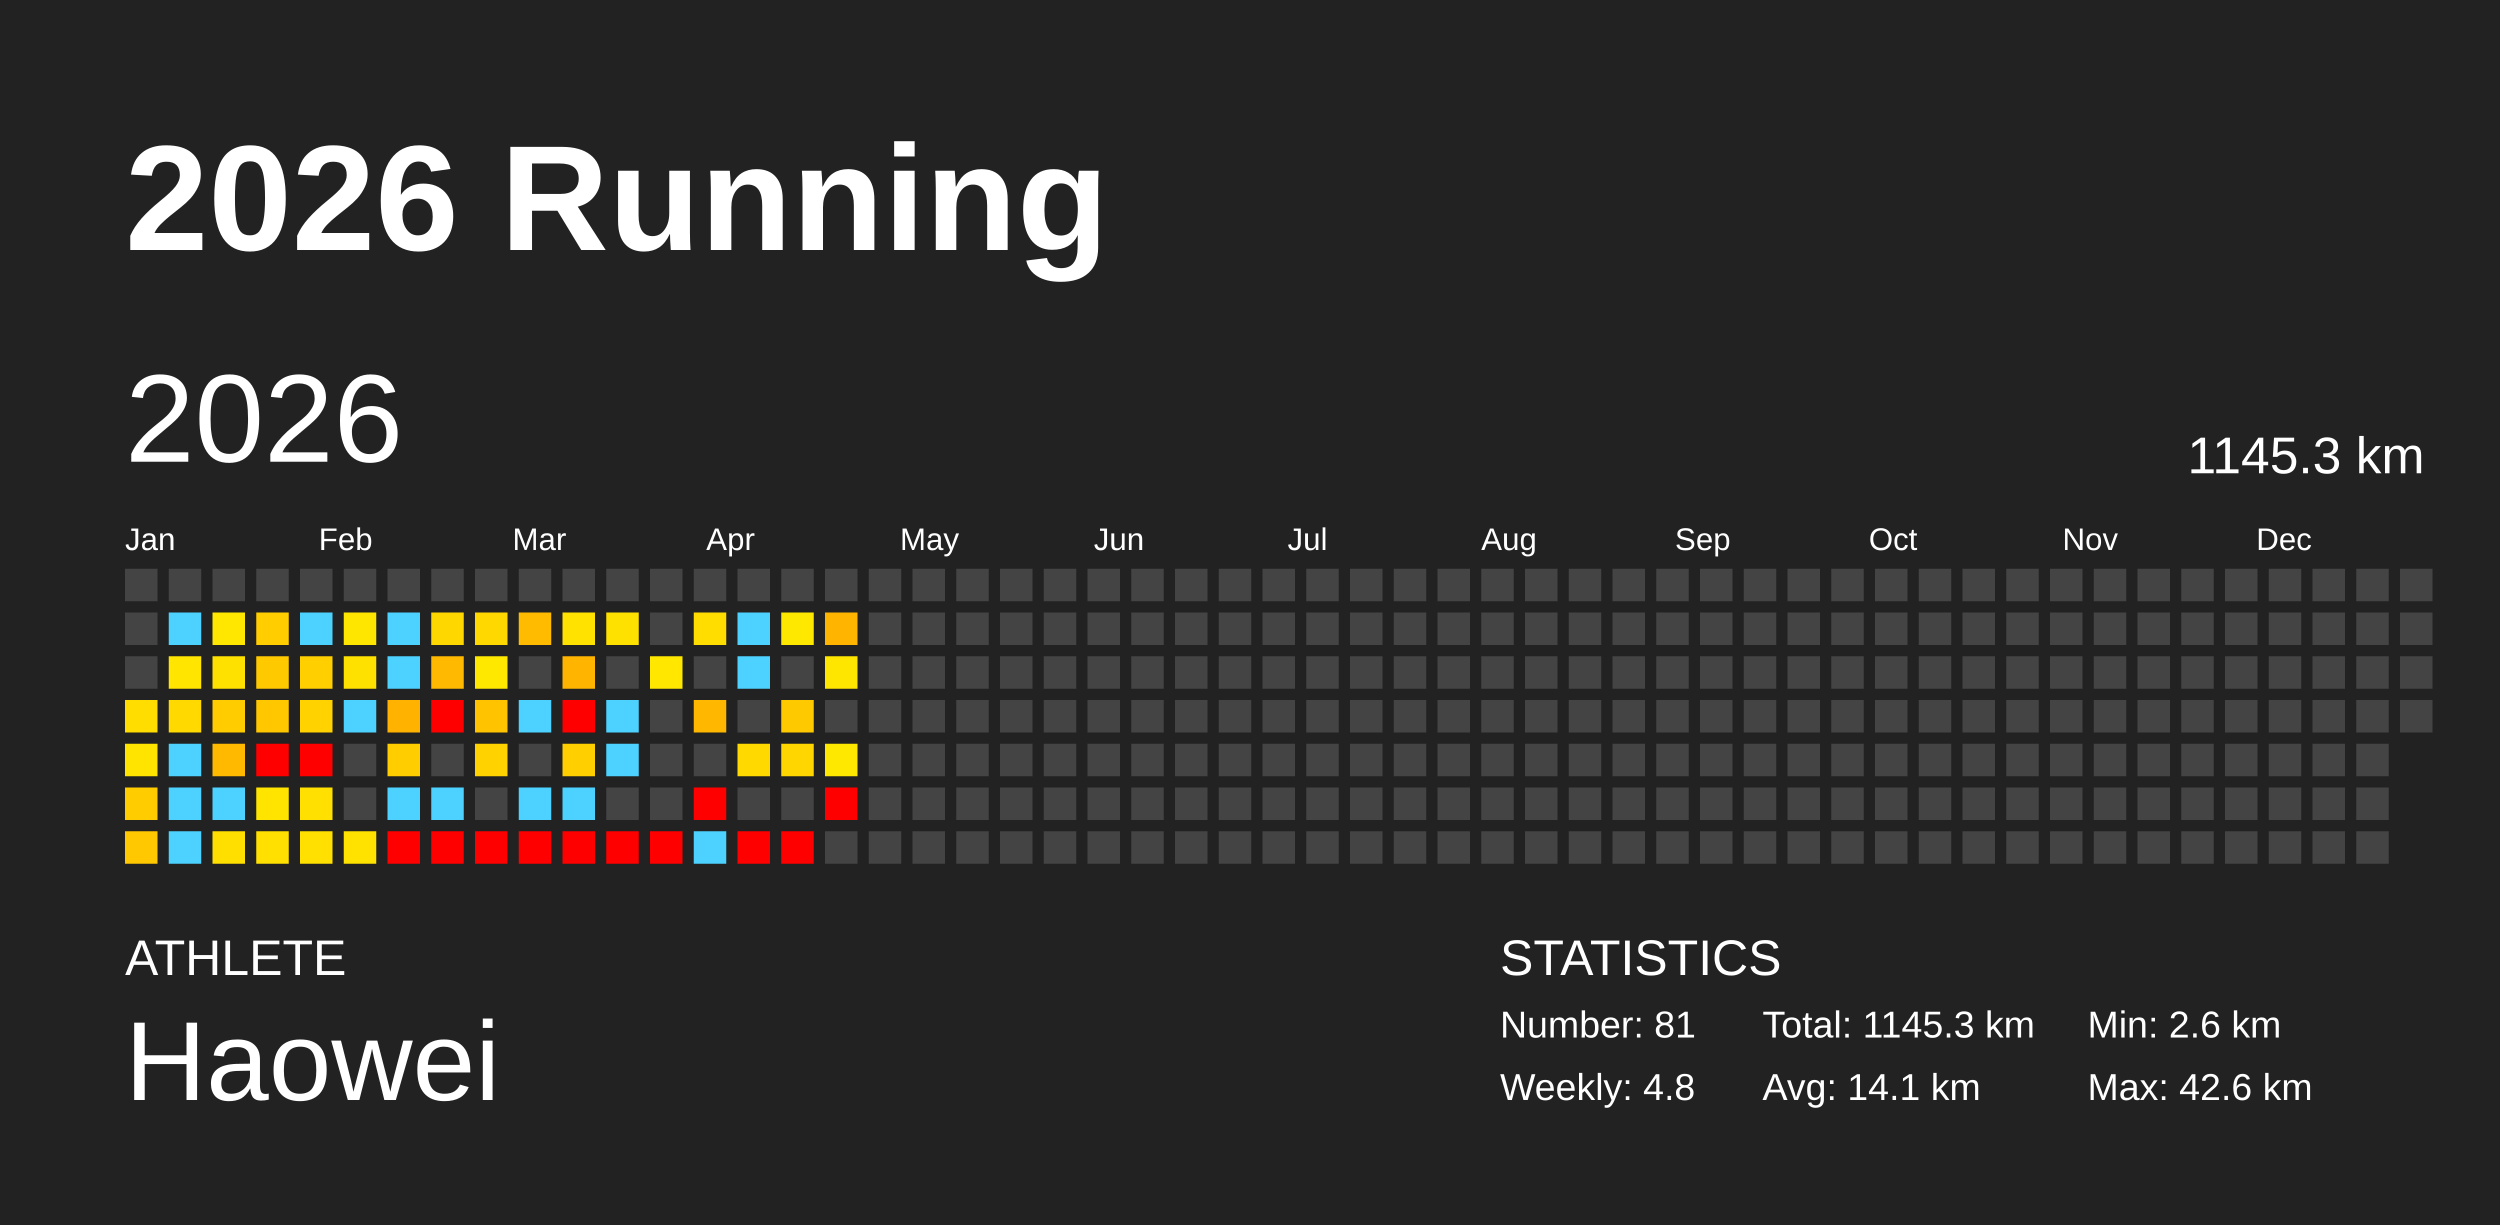
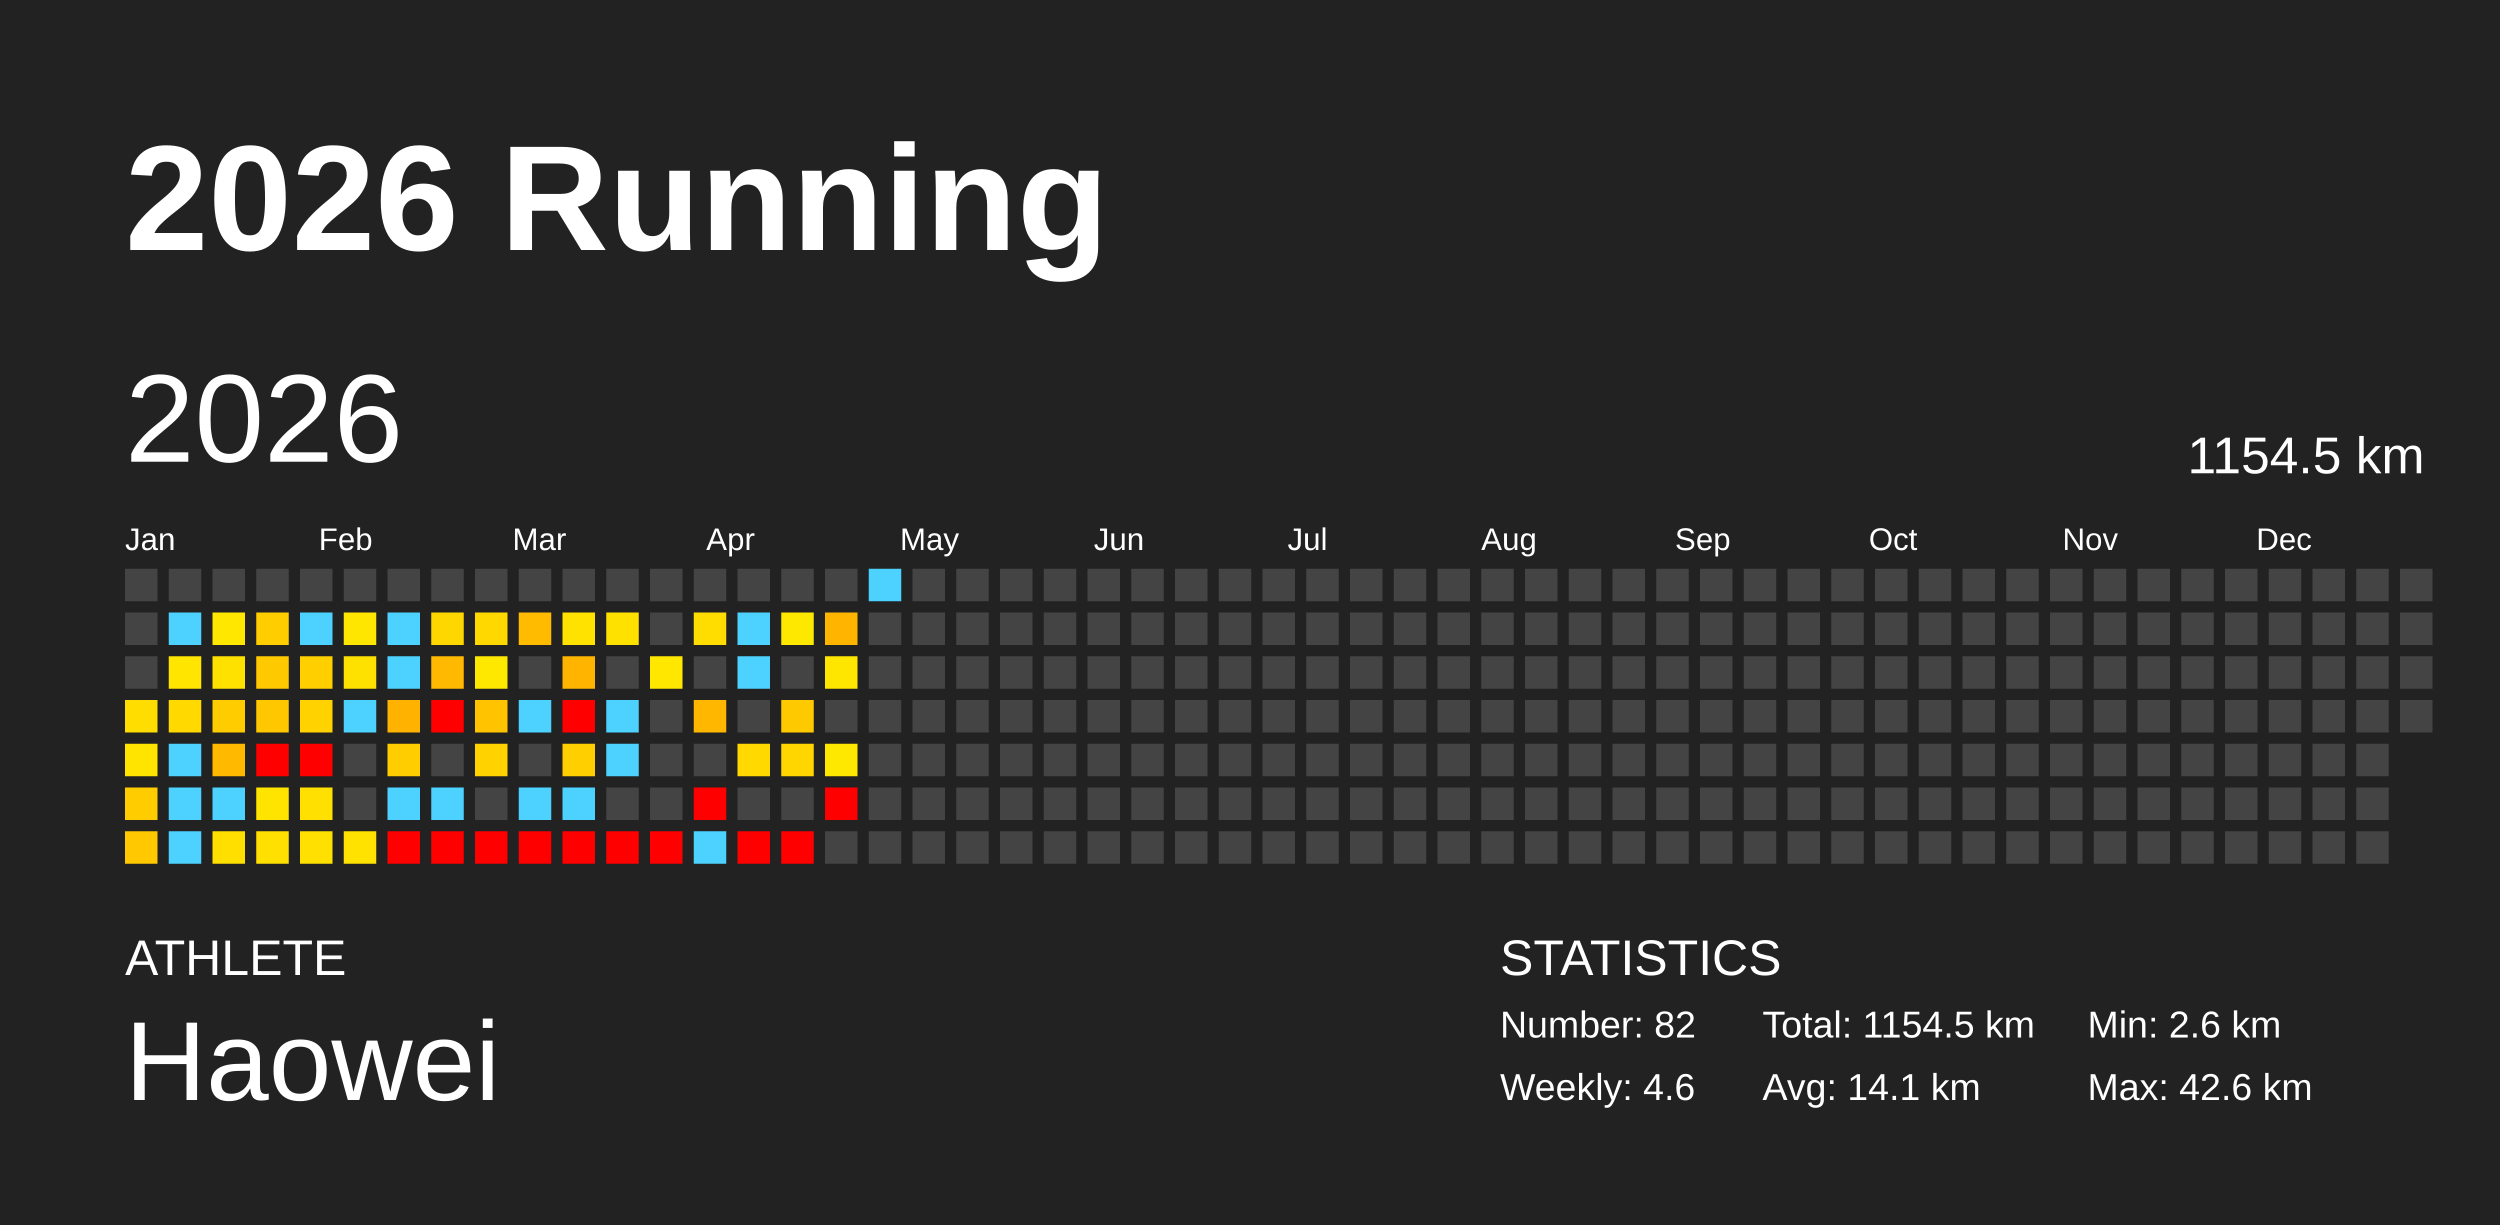
<svg xmlns="http://www.w3.org/2000/svg" baseProfile="full" height="98mm" version="1.1" viewBox="0,0,200,98" width="200mm">
  <defs />
  <rect fill="#222222" height="98" width="200" x="0" y="0" />
  <text fill="#FFFFFF" style="font-size:12px; font-family:Arial; font-weight:bold;" x="10" y="20">2026 Running</text>
  <text fill="#FFFFFF" style="font-size:4px; font-family:Arial" x="10" y="78">ATHLETE</text>
  <text fill="#FFFFFF" style="font-size:9px; font-family:Arial" x="10" y="88">Haowei</text>
  <text fill="#FFFFFF" style="font-size:4px; font-family:Arial" x="120" y="78">STATISTICS</text>
-   <text fill="#FFFFFF" style="font-size:3px; font-family:Arial" x="120" y="83">Number: 81</text>
-   <text fill="#FFFFFF" style="font-size:3px; font-family:Arial" x="120" y="88">Weekly: 4.8</text>
-   <text fill="#FFFFFF" style="font-size:3px; font-family:Arial" x="141" y="83">Total: 1145.3 km</text>
+   <text fill="#FFFFFF" style="font-size:3px; font-family:Arial" x="120" y="83">Number: 82</text>
+   <text fill="#FFFFFF" style="font-size:3px; font-family:Arial" x="120" y="88">Weekly: 4.6</text>
+   <text fill="#FFFFFF" style="font-size:3px; font-family:Arial" x="141" y="83">Total: 1154.5 km</text>
  <text fill="#FFFFFF" style="font-size:3px; font-family:Arial" x="141" y="88">Avg: 14.1 km</text>
  <text fill="#FFFFFF" style="font-size:3px; font-family:Arial" x="167" y="83">Min: 2.6 km</text>
  <text fill="#FFFFFF" style="font-size:3px; font-family:Arial" x="167" y="88">Max: 42.6 km</text>
  <text dominant-baseline="hanging" fill="#FFFFFF" style="font-size:10.0px; font-family:Arial;" x="10" y="30">2026</text>
-   <text dominant-baseline="hanging" fill="#FFFFFF" style="font-size:4.125px; font-family:Arial;" x="175" y="35">1145.3 km</text>
+   <text dominant-baseline="hanging" fill="#FFFFFF" style="font-size:4.125px; font-family:Arial;" x="175" y="35">1154.5 km</text>
  <text fill="#FFFFFF" style="font-size:2.5px; font-family:Arial" x="10.0" y="44">Jan</text>
  <text fill="#FFFFFF" style="font-size:2.5px; font-family:Arial" x="25.5" y="44">Feb</text>
  <text fill="#FFFFFF" style="font-size:2.5px; font-family:Arial" x="41.0" y="44">Mar</text>
  <text fill="#FFFFFF" style="font-size:2.5px; font-family:Arial" x="56.5" y="44">Apr</text>
  <text fill="#FFFFFF" style="font-size:2.5px; font-family:Arial" x="72.0" y="44">May</text>
  <text fill="#FFFFFF" style="font-size:2.5px; font-family:Arial" x="87.5" y="44">Jun</text>
  <text fill="#FFFFFF" style="font-size:2.5px; font-family:Arial" x="103.0" y="44">Jul</text>
  <text fill="#FFFFFF" style="font-size:2.5px; font-family:Arial" x="118.5" y="44">Aug</text>
  <text fill="#FFFFFF" style="font-size:2.5px; font-family:Arial" x="134.0" y="44">Sep</text>
  <text fill="#FFFFFF" style="font-size:2.5px; font-family:Arial" x="149.5" y="44">Oct</text>
  <text fill="#FFFFFF" style="font-size:2.5px; font-family:Arial" x="165.0" y="44">Nov</text>
  <text fill="#FFFFFF" style="font-size:2.5px; font-family:Arial" x="180.5" y="44">Dec</text>
  <rect fill="#444444" height="2.6" width="2.6" x="10.0" y="45.5" />
  <rect fill="#444444" height="2.6" width="2.6" x="10.0" y="49.0" />
  <rect fill="#444444" height="2.6" width="2.6" x="10.0" y="52.5" />
  <rect fill="#ffdd00" height="2.6" width="2.6" x="10.0" y="56.0" />
  <rect fill="#ffe400" height="2.6" width="2.6" x="10.0" y="59.5" />
  <rect fill="#ffcc00" height="2.6" width="2.6" x="10.0" y="63.0" />
  <rect fill="#ffc800" height="2.6" width="2.6" x="10.0" y="66.5" />
  <rect fill="#444444" height="2.6" width="2.6" x="13.5" y="45.5" />
  <rect fill="#4dd2ff" height="2.6" width="2.6" x="13.5" y="49.0" />
  <rect fill="#ffe500" height="2.6" width="2.6" x="13.5" y="52.5" />
  <rect fill="#ffd900" height="2.6" width="2.6" x="13.5" y="56.0" />
  <rect fill="#4dd2ff" height="2.6" width="2.6" x="13.5" y="59.5" />
  <rect fill="#4dd2ff" height="2.6" width="2.6" x="13.5" y="63.0" />
  <rect fill="#4dd2ff" height="2.6" width="2.6" x="13.5" y="66.5" />
  <rect fill="#444444" height="2.6" width="2.6" x="17.0" y="45.5" />
  <rect fill="#ffe700" height="2.6" width="2.6" x="17.0" y="49.0" />
  <rect fill="#ffe100" height="2.6" width="2.6" x="17.0" y="52.5" />
  <rect fill="#ffcc00" height="2.6" width="2.6" x="17.0" y="56.0" />
  <rect fill="#ffba00" height="2.6" width="2.6" x="17.0" y="59.5" />
  <rect fill="#4dd2ff" height="2.6" width="2.6" x="17.0" y="63.0" />
  <rect fill="#ffdf00" height="2.6" width="2.6" x="17.0" y="66.5" />
  <rect fill="#444444" height="2.6" width="2.6" x="20.5" y="45.5" />
  <rect fill="#ffcd00" height="2.6" width="2.6" x="20.5" y="49.0" />
  <rect fill="#ffc900" height="2.6" width="2.6" x="20.5" y="52.5" />
  <rect fill="#ffc700" height="2.6" width="2.6" x="20.5" y="56.0" />
  <rect fill="red" height="2.6" width="2.6" x="20.5" y="59.5" />
  <rect fill="#ffe400" height="2.6" width="2.6" x="20.5" y="63.0" />
  <rect fill="#ffe000" height="2.6" width="2.6" x="20.5" y="66.5" />
  <rect fill="#444444" height="2.6" width="2.6" x="24.0" y="45.5" />
  <rect fill="#4dd2ff" height="2.6" width="2.6" x="24.0" y="49.0" />
  <rect fill="#ffcf00" height="2.6" width="2.6" x="24.0" y="52.5" />
  <rect fill="#ffd200" height="2.6" width="2.6" x="24.0" y="56.0" />
  <rect fill="red" height="2.6" width="2.6" x="24.0" y="59.5" />
  <rect fill="#ffe000" height="2.6" width="2.6" x="24.0" y="63.0" />
  <rect fill="#ffe000" height="2.6" width="2.6" x="24.0" y="66.5" />
  <rect fill="#444444" height="2.6" width="2.6" x="27.5" y="45.5" />
  <rect fill="#ffe600" height="2.6" width="2.6" x="27.5" y="49.0" />
  <rect fill="#ffe100" height="2.6" width="2.6" x="27.5" y="52.5" />
  <rect fill="#4dd2ff" height="2.6" width="2.6" x="27.5" y="56.0" />
  <rect fill="#444444" height="2.6" width="2.6" x="27.5" y="59.5" />
  <rect fill="#444444" height="2.6" width="2.6" x="27.5" y="63.0" />
  <rect fill="#ffe200" height="2.6" width="2.6" x="27.5" y="66.5" />
  <rect fill="#444444" height="2.6" width="2.6" x="31.0" y="45.5" />
  <rect fill="#4dd2ff" height="2.6" width="2.6" x="31.0" y="49.0" />
  <rect fill="#4dd2ff" height="2.6" width="2.6" x="31.0" y="52.5" />
  <rect fill="#ffb200" height="2.6" width="2.6" x="31.0" y="56.0" />
  <rect fill="#ffcd00" height="2.6" width="2.6" x="31.0" y="59.5" />
  <rect fill="#4dd2ff" height="2.6" width="2.6" x="31.0" y="63.0" />
  <rect fill="red" height="2.6" width="2.6" x="31.0" y="66.5" />
  <rect fill="#444444" height="2.6" width="2.6" x="34.5" y="45.5" />
  <rect fill="#ffd700" height="2.6" width="2.6" x="34.5" y="49.0" />
  <rect fill="#ffb900" height="2.6" width="2.6" x="34.5" y="52.5" />
  <rect fill="red" height="2.6" width="2.6" x="34.5" y="56.0" />
  <rect fill="#444444" height="2.6" width="2.6" x="34.5" y="59.5" />
  <rect fill="#4dd2ff" height="2.6" width="2.6" x="34.5" y="63.0" />
  <rect fill="red" height="2.6" width="2.6" x="34.5" y="66.5" />
  <rect fill="#444444" height="2.6" width="2.6" x="38.0" y="45.5" />
  <rect fill="#ffd800" height="2.6" width="2.6" x="38.0" y="49.0" />
  <rect fill="#ffe800" height="2.6" width="2.6" x="38.0" y="52.5" />
  <rect fill="#ffc300" height="2.6" width="2.6" x="38.0" y="56.0" />
  <rect fill="#ffd200" height="2.6" width="2.6" x="38.0" y="59.5" />
  <rect fill="#444444" height="2.6" width="2.6" x="38.0" y="63.0" />
  <rect fill="red" height="2.6" width="2.6" x="38.0" y="66.5" />
  <rect fill="#444444" height="2.6" width="2.6" x="41.5" y="45.5" />
  <rect fill="#ffbb00" height="2.6" width="2.6" x="41.5" y="49.0" />
  <rect fill="#444444" height="2.6" width="2.6" x="41.5" y="52.5" />
  <rect fill="#4dd2ff" height="2.6" width="2.6" x="41.5" y="56.0" />
  <rect fill="#444444" height="2.6" width="2.6" x="41.5" y="59.5" />
  <rect fill="#4dd2ff" height="2.6" width="2.6" x="41.5" y="63.0" />
  <rect fill="red" height="2.6" width="2.6" x="41.5" y="66.5" />
  <rect fill="#444444" height="2.6" width="2.6" x="45.0" y="45.5" />
  <rect fill="#ffe200" height="2.6" width="2.6" x="45.0" y="49.0" />
  <rect fill="#ffb400" height="2.6" width="2.6" x="45.0" y="52.5" />
  <rect fill="red" height="2.6" width="2.6" x="45.0" y="56.0" />
  <rect fill="#ffcf00" height="2.6" width="2.6" x="45.0" y="59.5" />
  <rect fill="#4dd2ff" height="2.6" width="2.6" x="45.0" y="63.0" />
  <rect fill="red" height="2.6" width="2.6" x="45.0" y="66.5" />
  <rect fill="#444444" height="2.6" width="2.6" x="48.5" y="45.5" />
  <rect fill="#ffe100" height="2.6" width="2.6" x="48.5" y="49.0" />
  <rect fill="#444444" height="2.6" width="2.6" x="48.5" y="52.5" />
  <rect fill="#4dd2ff" height="2.6" width="2.6" x="48.5" y="56.0" />
  <rect fill="#4dd2ff" height="2.6" width="2.6" x="48.5" y="59.5" />
  <rect fill="#444444" height="2.6" width="2.6" x="48.5" y="63.0" />
  <rect fill="red" height="2.6" width="2.6" x="48.5" y="66.5" />
  <rect fill="#444444" height="2.6" width="2.6" x="52.0" y="45.5" />
  <rect fill="#444444" height="2.6" width="2.6" x="52.0" y="49.0" />
  <rect fill="#ffe700" height="2.6" width="2.6" x="52.0" y="52.5" />
  <rect fill="#444444" height="2.6" width="2.6" x="52.0" y="56.0" />
  <rect fill="#444444" height="2.6" width="2.6" x="52.0" y="59.5" />
  <rect fill="#444444" height="2.6" width="2.6" x="52.0" y="63.0" />
  <rect fill="red" height="2.6" width="2.6" x="52.0" y="66.5" />
  <rect fill="#444444" height="2.6" width="2.6" x="55.5" y="45.5" />
  <rect fill="#ffdd00" height="2.6" width="2.6" x="55.5" y="49.0" />
  <rect fill="#444444" height="2.6" width="2.6" x="55.5" y="52.5" />
  <rect fill="#ffb700" height="2.6" width="2.6" x="55.5" y="56.0" />
  <rect fill="#444444" height="2.6" width="2.6" x="55.5" y="59.5" />
  <rect fill="red" height="2.6" width="2.6" x="55.5" y="63.0" />
  <rect fill="#4dd2ff" height="2.6" width="2.6" x="55.5" y="66.5" />
  <rect fill="#444444" height="2.6" width="2.6" x="59.0" y="45.5" />
  <rect fill="#4dd2ff" height="2.6" width="2.6" x="59.0" y="49.0" />
  <rect fill="#4dd2ff" height="2.6" width="2.6" x="59.0" y="52.5" />
  <rect fill="#444444" height="2.6" width="2.6" x="59.0" y="56.0" />
  <rect fill="#ffd900" height="2.6" width="2.6" x="59.0" y="59.5" />
  <rect fill="#444444" height="2.6" width="2.6" x="59.0" y="63.0" />
  <rect fill="red" height="2.6" width="2.6" x="59.0" y="66.5" />
  <rect fill="#444444" height="2.6" width="2.6" x="62.5" y="45.5" />
  <rect fill="#ffe800" height="2.6" width="2.6" x="62.5" y="49.0" />
  <rect fill="#444444" height="2.6" width="2.6" x="62.5" y="52.5" />
  <rect fill="#ffc900" height="2.6" width="2.6" x="62.5" y="56.0" />
  <rect fill="#ffd600" height="2.6" width="2.6" x="62.5" y="59.5" />
  <rect fill="#444444" height="2.6" width="2.6" x="62.5" y="63.0" />
  <rect fill="red" height="2.6" width="2.6" x="62.5" y="66.5" />
  <rect fill="#444444" height="2.6" width="2.6" x="66.0" y="45.5" />
  <rect fill="#ffb400" height="2.6" width="2.6" x="66.0" y="49.0" />
  <rect fill="#ffe600" height="2.6" width="2.6" x="66.0" y="52.5" />
  <rect fill="#444444" height="2.6" width="2.6" x="66.0" y="56.0" />
  <rect fill="#ffe800" height="2.6" width="2.6" x="66.0" y="59.5" />
  <rect fill="red" height="2.6" width="2.6" x="66.0" y="63.0" />
  <rect fill="#444444" height="2.6" width="2.6" x="66.0" y="66.5" />
-   <rect fill="#444444" height="2.6" width="2.6" x="69.5" y="45.5" />
+   <rect fill="#4dd2ff" height="2.6" width="2.6" x="69.5" y="45.5" />
  <rect fill="#444444" height="2.6" width="2.6" x="69.5" y="49.0" />
  <rect fill="#444444" height="2.6" width="2.6" x="69.5" y="52.5" />
  <rect fill="#444444" height="2.6" width="2.6" x="69.5" y="56.0" />
  <rect fill="#444444" height="2.6" width="2.6" x="69.5" y="59.5" />
  <rect fill="#444444" height="2.6" width="2.6" x="69.5" y="63.0" />
  <rect fill="#444444" height="2.6" width="2.6" x="69.5" y="66.5" />
  <rect fill="#444444" height="2.6" width="2.6" x="73.0" y="45.5" />
  <rect fill="#444444" height="2.6" width="2.6" x="73.0" y="49.0" />
  <rect fill="#444444" height="2.6" width="2.6" x="73.0" y="52.5" />
  <rect fill="#444444" height="2.6" width="2.6" x="73.0" y="56.0" />
  <rect fill="#444444" height="2.6" width="2.6" x="73.0" y="59.5" />
  <rect fill="#444444" height="2.6" width="2.6" x="73.0" y="63.0" />
  <rect fill="#444444" height="2.6" width="2.6" x="73.0" y="66.5" />
  <rect fill="#444444" height="2.6" width="2.6" x="76.5" y="45.5" />
  <rect fill="#444444" height="2.6" width="2.6" x="76.5" y="49.0" />
  <rect fill="#444444" height="2.6" width="2.6" x="76.5" y="52.5" />
  <rect fill="#444444" height="2.6" width="2.6" x="76.5" y="56.0" />
  <rect fill="#444444" height="2.6" width="2.6" x="76.5" y="59.5" />
  <rect fill="#444444" height="2.6" width="2.6" x="76.5" y="63.0" />
  <rect fill="#444444" height="2.6" width="2.6" x="76.5" y="66.5" />
  <rect fill="#444444" height="2.6" width="2.6" x="80.0" y="45.5" />
  <rect fill="#444444" height="2.6" width="2.6" x="80.0" y="49.0" />
  <rect fill="#444444" height="2.6" width="2.6" x="80.0" y="52.5" />
  <rect fill="#444444" height="2.6" width="2.6" x="80.0" y="56.0" />
  <rect fill="#444444" height="2.6" width="2.6" x="80.0" y="59.5" />
  <rect fill="#444444" height="2.6" width="2.6" x="80.0" y="63.0" />
  <rect fill="#444444" height="2.6" width="2.6" x="80.0" y="66.5" />
  <rect fill="#444444" height="2.6" width="2.6" x="83.5" y="45.5" />
  <rect fill="#444444" height="2.6" width="2.6" x="83.5" y="49.0" />
  <rect fill="#444444" height="2.6" width="2.6" x="83.5" y="52.5" />
  <rect fill="#444444" height="2.6" width="2.6" x="83.5" y="56.0" />
  <rect fill="#444444" height="2.6" width="2.6" x="83.5" y="59.5" />
  <rect fill="#444444" height="2.6" width="2.6" x="83.5" y="63.0" />
  <rect fill="#444444" height="2.6" width="2.6" x="83.5" y="66.5" />
  <rect fill="#444444" height="2.6" width="2.6" x="87.0" y="45.5" />
  <rect fill="#444444" height="2.6" width="2.6" x="87.0" y="49.0" />
  <rect fill="#444444" height="2.6" width="2.6" x="87.0" y="52.5" />
  <rect fill="#444444" height="2.6" width="2.6" x="87.0" y="56.0" />
  <rect fill="#444444" height="2.6" width="2.6" x="87.0" y="59.5" />
  <rect fill="#444444" height="2.6" width="2.6" x="87.0" y="63.0" />
  <rect fill="#444444" height="2.6" width="2.6" x="87.0" y="66.5" />
  <rect fill="#444444" height="2.6" width="2.6" x="90.5" y="45.5" />
  <rect fill="#444444" height="2.6" width="2.6" x="90.5" y="49.0" />
  <rect fill="#444444" height="2.6" width="2.6" x="90.5" y="52.5" />
  <rect fill="#444444" height="2.6" width="2.6" x="90.5" y="56.0" />
  <rect fill="#444444" height="2.6" width="2.6" x="90.5" y="59.5" />
  <rect fill="#444444" height="2.6" width="2.6" x="90.5" y="63.0" />
  <rect fill="#444444" height="2.6" width="2.6" x="90.5" y="66.5" />
  <rect fill="#444444" height="2.6" width="2.6" x="94.0" y="45.5" />
  <rect fill="#444444" height="2.6" width="2.6" x="94.0" y="49.0" />
  <rect fill="#444444" height="2.6" width="2.6" x="94.0" y="52.5" />
  <rect fill="#444444" height="2.6" width="2.6" x="94.0" y="56.0" />
  <rect fill="#444444" height="2.6" width="2.6" x="94.0" y="59.5" />
  <rect fill="#444444" height="2.6" width="2.6" x="94.0" y="63.0" />
  <rect fill="#444444" height="2.6" width="2.6" x="94.0" y="66.5" />
  <rect fill="#444444" height="2.6" width="2.6" x="97.5" y="45.5" />
  <rect fill="#444444" height="2.6" width="2.6" x="97.5" y="49.0" />
  <rect fill="#444444" height="2.6" width="2.6" x="97.5" y="52.5" />
  <rect fill="#444444" height="2.6" width="2.6" x="97.5" y="56.0" />
  <rect fill="#444444" height="2.6" width="2.6" x="97.5" y="59.5" />
  <rect fill="#444444" height="2.6" width="2.6" x="97.5" y="63.0" />
  <rect fill="#444444" height="2.6" width="2.6" x="97.5" y="66.5" />
  <rect fill="#444444" height="2.6" width="2.6" x="101.0" y="45.5" />
  <rect fill="#444444" height="2.6" width="2.6" x="101.0" y="49.0" />
  <rect fill="#444444" height="2.6" width="2.6" x="101.0" y="52.5" />
  <rect fill="#444444" height="2.6" width="2.6" x="101.0" y="56.0" />
  <rect fill="#444444" height="2.6" width="2.6" x="101.0" y="59.5" />
  <rect fill="#444444" height="2.6" width="2.6" x="101.0" y="63.0" />
  <rect fill="#444444" height="2.6" width="2.6" x="101.0" y="66.5" />
  <rect fill="#444444" height="2.6" width="2.6" x="104.5" y="45.5" />
  <rect fill="#444444" height="2.6" width="2.6" x="104.5" y="49.0" />
  <rect fill="#444444" height="2.6" width="2.6" x="104.5" y="52.5" />
  <rect fill="#444444" height="2.6" width="2.6" x="104.5" y="56.0" />
  <rect fill="#444444" height="2.6" width="2.6" x="104.5" y="59.5" />
  <rect fill="#444444" height="2.6" width="2.6" x="104.5" y="63.0" />
  <rect fill="#444444" height="2.6" width="2.6" x="104.5" y="66.5" />
  <rect fill="#444444" height="2.6" width="2.6" x="108.0" y="45.5" />
  <rect fill="#444444" height="2.6" width="2.6" x="108.0" y="49.0" />
  <rect fill="#444444" height="2.6" width="2.6" x="108.0" y="52.5" />
  <rect fill="#444444" height="2.6" width="2.6" x="108.0" y="56.0" />
  <rect fill="#444444" height="2.6" width="2.6" x="108.0" y="59.5" />
  <rect fill="#444444" height="2.6" width="2.6" x="108.0" y="63.0" />
  <rect fill="#444444" height="2.6" width="2.6" x="108.0" y="66.5" />
  <rect fill="#444444" height="2.6" width="2.6" x="111.5" y="45.5" />
  <rect fill="#444444" height="2.6" width="2.6" x="111.5" y="49.0" />
  <rect fill="#444444" height="2.6" width="2.6" x="111.5" y="52.5" />
  <rect fill="#444444" height="2.6" width="2.6" x="111.5" y="56.0" />
  <rect fill="#444444" height="2.6" width="2.6" x="111.5" y="59.5" />
  <rect fill="#444444" height="2.6" width="2.6" x="111.5" y="63.0" />
  <rect fill="#444444" height="2.6" width="2.6" x="111.5" y="66.5" />
  <rect fill="#444444" height="2.6" width="2.6" x="115.0" y="45.5" />
  <rect fill="#444444" height="2.6" width="2.6" x="115.0" y="49.0" />
  <rect fill="#444444" height="2.6" width="2.6" x="115.0" y="52.5" />
  <rect fill="#444444" height="2.6" width="2.6" x="115.0" y="56.0" />
  <rect fill="#444444" height="2.6" width="2.6" x="115.0" y="59.5" />
  <rect fill="#444444" height="2.6" width="2.6" x="115.0" y="63.0" />
  <rect fill="#444444" height="2.6" width="2.6" x="115.0" y="66.5" />
  <rect fill="#444444" height="2.6" width="2.6" x="118.5" y="45.5" />
  <rect fill="#444444" height="2.6" width="2.6" x="118.5" y="49.0" />
  <rect fill="#444444" height="2.6" width="2.6" x="118.5" y="52.5" />
  <rect fill="#444444" height="2.6" width="2.6" x="118.5" y="56.0" />
  <rect fill="#444444" height="2.6" width="2.6" x="118.5" y="59.5" />
  <rect fill="#444444" height="2.6" width="2.6" x="118.5" y="63.0" />
  <rect fill="#444444" height="2.6" width="2.6" x="118.5" y="66.5" />
  <rect fill="#444444" height="2.6" width="2.6" x="122.0" y="45.5" />
  <rect fill="#444444" height="2.6" width="2.6" x="122.0" y="49.0" />
  <rect fill="#444444" height="2.6" width="2.6" x="122.0" y="52.5" />
  <rect fill="#444444" height="2.6" width="2.6" x="122.0" y="56.0" />
  <rect fill="#444444" height="2.6" width="2.6" x="122.0" y="59.5" />
  <rect fill="#444444" height="2.6" width="2.6" x="122.0" y="63.0" />
  <rect fill="#444444" height="2.6" width="2.6" x="122.0" y="66.5" />
  <rect fill="#444444" height="2.6" width="2.6" x="125.5" y="45.5" />
  <rect fill="#444444" height="2.6" width="2.6" x="125.5" y="49.0" />
  <rect fill="#444444" height="2.6" width="2.6" x="125.5" y="52.5" />
  <rect fill="#444444" height="2.6" width="2.6" x="125.5" y="56.0" />
  <rect fill="#444444" height="2.6" width="2.6" x="125.5" y="59.5" />
  <rect fill="#444444" height="2.6" width="2.6" x="125.5" y="63.0" />
  <rect fill="#444444" height="2.6" width="2.6" x="125.5" y="66.5" />
  <rect fill="#444444" height="2.6" width="2.6" x="129.0" y="45.5" />
  <rect fill="#444444" height="2.6" width="2.6" x="129.0" y="49.0" />
  <rect fill="#444444" height="2.6" width="2.6" x="129.0" y="52.5" />
  <rect fill="#444444" height="2.6" width="2.6" x="129.0" y="56.0" />
  <rect fill="#444444" height="2.6" width="2.6" x="129.0" y="59.5" />
  <rect fill="#444444" height="2.6" width="2.6" x="129.0" y="63.0" />
  <rect fill="#444444" height="2.6" width="2.6" x="129.0" y="66.5" />
  <rect fill="#444444" height="2.6" width="2.6" x="132.5" y="45.5" />
  <rect fill="#444444" height="2.6" width="2.6" x="132.5" y="49.0" />
  <rect fill="#444444" height="2.6" width="2.6" x="132.5" y="52.5" />
  <rect fill="#444444" height="2.6" width="2.6" x="132.5" y="56.0" />
  <rect fill="#444444" height="2.6" width="2.6" x="132.5" y="59.5" />
  <rect fill="#444444" height="2.6" width="2.6" x="132.5" y="63.0" />
  <rect fill="#444444" height="2.6" width="2.6" x="132.5" y="66.5" />
  <rect fill="#444444" height="2.6" width="2.6" x="136.0" y="45.5" />
  <rect fill="#444444" height="2.6" width="2.6" x="136.0" y="49.0" />
  <rect fill="#444444" height="2.6" width="2.6" x="136.0" y="52.5" />
  <rect fill="#444444" height="2.6" width="2.6" x="136.0" y="56.0" />
  <rect fill="#444444" height="2.6" width="2.6" x="136.0" y="59.5" />
  <rect fill="#444444" height="2.6" width="2.6" x="136.0" y="63.0" />
  <rect fill="#444444" height="2.6" width="2.6" x="136.0" y="66.5" />
  <rect fill="#444444" height="2.6" width="2.6" x="139.5" y="45.5" />
  <rect fill="#444444" height="2.6" width="2.6" x="139.5" y="49.0" />
  <rect fill="#444444" height="2.6" width="2.6" x="139.5" y="52.5" />
  <rect fill="#444444" height="2.6" width="2.6" x="139.5" y="56.0" />
  <rect fill="#444444" height="2.6" width="2.6" x="139.5" y="59.5" />
  <rect fill="#444444" height="2.6" width="2.6" x="139.5" y="63.0" />
  <rect fill="#444444" height="2.6" width="2.6" x="139.5" y="66.5" />
  <rect fill="#444444" height="2.6" width="2.6" x="143.0" y="45.5" />
  <rect fill="#444444" height="2.6" width="2.6" x="143.0" y="49.0" />
  <rect fill="#444444" height="2.6" width="2.6" x="143.0" y="52.5" />
  <rect fill="#444444" height="2.6" width="2.6" x="143.0" y="56.0" />
  <rect fill="#444444" height="2.6" width="2.6" x="143.0" y="59.5" />
  <rect fill="#444444" height="2.6" width="2.6" x="143.0" y="63.0" />
  <rect fill="#444444" height="2.6" width="2.6" x="143.0" y="66.5" />
  <rect fill="#444444" height="2.6" width="2.6" x="146.5" y="45.5" />
  <rect fill="#444444" height="2.6" width="2.6" x="146.5" y="49.0" />
  <rect fill="#444444" height="2.6" width="2.6" x="146.5" y="52.5" />
  <rect fill="#444444" height="2.6" width="2.6" x="146.5" y="56.0" />
  <rect fill="#444444" height="2.6" width="2.6" x="146.5" y="59.5" />
  <rect fill="#444444" height="2.6" width="2.6" x="146.5" y="63.0" />
  <rect fill="#444444" height="2.6" width="2.6" x="146.5" y="66.5" />
  <rect fill="#444444" height="2.6" width="2.6" x="150.0" y="45.5" />
  <rect fill="#444444" height="2.6" width="2.6" x="150.0" y="49.0" />
  <rect fill="#444444" height="2.6" width="2.6" x="150.0" y="52.5" />
  <rect fill="#444444" height="2.6" width="2.6" x="150.0" y="56.0" />
  <rect fill="#444444" height="2.6" width="2.6" x="150.0" y="59.5" />
  <rect fill="#444444" height="2.6" width="2.6" x="150.0" y="63.0" />
  <rect fill="#444444" height="2.6" width="2.6" x="150.0" y="66.5" />
  <rect fill="#444444" height="2.6" width="2.6" x="153.5" y="45.5" />
  <rect fill="#444444" height="2.6" width="2.6" x="153.5" y="49.0" />
  <rect fill="#444444" height="2.6" width="2.6" x="153.5" y="52.5" />
  <rect fill="#444444" height="2.6" width="2.6" x="153.5" y="56.0" />
  <rect fill="#444444" height="2.6" width="2.6" x="153.5" y="59.5" />
  <rect fill="#444444" height="2.6" width="2.6" x="153.5" y="63.0" />
  <rect fill="#444444" height="2.6" width="2.6" x="153.5" y="66.5" />
  <rect fill="#444444" height="2.6" width="2.6" x="157.0" y="45.5" />
  <rect fill="#444444" height="2.6" width="2.6" x="157.0" y="49.0" />
  <rect fill="#444444" height="2.6" width="2.6" x="157.0" y="52.5" />
  <rect fill="#444444" height="2.6" width="2.6" x="157.0" y="56.0" />
  <rect fill="#444444" height="2.6" width="2.6" x="157.0" y="59.5" />
  <rect fill="#444444" height="2.6" width="2.6" x="157.0" y="63.0" />
  <rect fill="#444444" height="2.6" width="2.6" x="157.0" y="66.5" />
  <rect fill="#444444" height="2.6" width="2.6" x="160.5" y="45.5" />
  <rect fill="#444444" height="2.6" width="2.6" x="160.5" y="49.0" />
  <rect fill="#444444" height="2.6" width="2.6" x="160.5" y="52.5" />
  <rect fill="#444444" height="2.6" width="2.6" x="160.5" y="56.0" />
  <rect fill="#444444" height="2.6" width="2.6" x="160.5" y="59.5" />
  <rect fill="#444444" height="2.6" width="2.6" x="160.5" y="63.0" />
  <rect fill="#444444" height="2.6" width="2.6" x="160.5" y="66.5" />
  <rect fill="#444444" height="2.6" width="2.6" x="164.0" y="45.5" />
  <rect fill="#444444" height="2.6" width="2.6" x="164.0" y="49.0" />
  <rect fill="#444444" height="2.6" width="2.6" x="164.0" y="52.5" />
  <rect fill="#444444" height="2.6" width="2.6" x="164.0" y="56.0" />
  <rect fill="#444444" height="2.6" width="2.6" x="164.0" y="59.5" />
  <rect fill="#444444" height="2.6" width="2.6" x="164.0" y="63.0" />
  <rect fill="#444444" height="2.6" width="2.6" x="164.0" y="66.5" />
  <rect fill="#444444" height="2.6" width="2.6" x="167.5" y="45.5" />
  <rect fill="#444444" height="2.6" width="2.6" x="167.5" y="49.0" />
  <rect fill="#444444" height="2.6" width="2.6" x="167.5" y="52.5" />
  <rect fill="#444444" height="2.6" width="2.6" x="167.5" y="56.0" />
  <rect fill="#444444" height="2.6" width="2.6" x="167.5" y="59.5" />
  <rect fill="#444444" height="2.6" width="2.6" x="167.5" y="63.0" />
  <rect fill="#444444" height="2.6" width="2.6" x="167.5" y="66.5" />
  <rect fill="#444444" height="2.6" width="2.6" x="171.0" y="45.5" />
  <rect fill="#444444" height="2.6" width="2.6" x="171.0" y="49.0" />
  <rect fill="#444444" height="2.6" width="2.6" x="171.0" y="52.5" />
  <rect fill="#444444" height="2.6" width="2.6" x="171.0" y="56.0" />
  <rect fill="#444444" height="2.6" width="2.6" x="171.0" y="59.5" />
  <rect fill="#444444" height="2.6" width="2.6" x="171.0" y="63.0" />
  <rect fill="#444444" height="2.6" width="2.6" x="171.0" y="66.5" />
  <rect fill="#444444" height="2.6" width="2.6" x="174.5" y="45.5" />
  <rect fill="#444444" height="2.6" width="2.6" x="174.5" y="49.0" />
  <rect fill="#444444" height="2.6" width="2.6" x="174.5" y="52.5" />
  <rect fill="#444444" height="2.6" width="2.6" x="174.5" y="56.0" />
  <rect fill="#444444" height="2.6" width="2.6" x="174.5" y="59.5" />
  <rect fill="#444444" height="2.6" width="2.6" x="174.5" y="63.0" />
  <rect fill="#444444" height="2.6" width="2.6" x="174.5" y="66.5" />
  <rect fill="#444444" height="2.6" width="2.6" x="178.0" y="45.5" />
  <rect fill="#444444" height="2.6" width="2.6" x="178.0" y="49.0" />
  <rect fill="#444444" height="2.6" width="2.6" x="178.0" y="52.5" />
  <rect fill="#444444" height="2.6" width="2.6" x="178.0" y="56.0" />
  <rect fill="#444444" height="2.6" width="2.6" x="178.0" y="59.5" />
  <rect fill="#444444" height="2.6" width="2.6" x="178.0" y="63.0" />
  <rect fill="#444444" height="2.6" width="2.6" x="178.0" y="66.5" />
  <rect fill="#444444" height="2.6" width="2.6" x="181.5" y="45.5" />
  <rect fill="#444444" height="2.6" width="2.6" x="181.5" y="49.0" />
  <rect fill="#444444" height="2.6" width="2.6" x="181.5" y="52.5" />
  <rect fill="#444444" height="2.6" width="2.6" x="181.5" y="56.0" />
  <rect fill="#444444" height="2.6" width="2.6" x="181.5" y="59.5" />
  <rect fill="#444444" height="2.6" width="2.6" x="181.5" y="63.0" />
  <rect fill="#444444" height="2.6" width="2.6" x="181.5" y="66.5" />
  <rect fill="#444444" height="2.6" width="2.6" x="185.0" y="45.5" />
  <rect fill="#444444" height="2.6" width="2.6" x="185.0" y="49.0" />
  <rect fill="#444444" height="2.6" width="2.6" x="185.0" y="52.5" />
  <rect fill="#444444" height="2.6" width="2.6" x="185.0" y="56.0" />
  <rect fill="#444444" height="2.6" width="2.6" x="185.0" y="59.5" />
  <rect fill="#444444" height="2.6" width="2.6" x="185.0" y="63.0" />
  <rect fill="#444444" height="2.6" width="2.6" x="185.0" y="66.5" />
  <rect fill="#444444" height="2.6" width="2.6" x="188.5" y="45.5" />
  <rect fill="#444444" height="2.6" width="2.6" x="188.5" y="49.0" />
  <rect fill="#444444" height="2.6" width="2.6" x="188.5" y="52.5" />
  <rect fill="#444444" height="2.6" width="2.6" x="188.5" y="56.0" />
  <rect fill="#444444" height="2.6" width="2.6" x="188.5" y="59.5" />
  <rect fill="#444444" height="2.6" width="2.6" x="188.5" y="63.0" />
  <rect fill="#444444" height="2.6" width="2.6" x="188.5" y="66.5" />
  <rect fill="#444444" height="2.6" width="2.6" x="192.0" y="45.5" />
  <rect fill="#444444" height="2.6" width="2.6" x="192.0" y="49.0" />
  <rect fill="#444444" height="2.6" width="2.6" x="192.0" y="52.5" />
  <rect fill="#444444" height="2.6" width="2.6" x="192.0" y="56.0" />
</svg>
